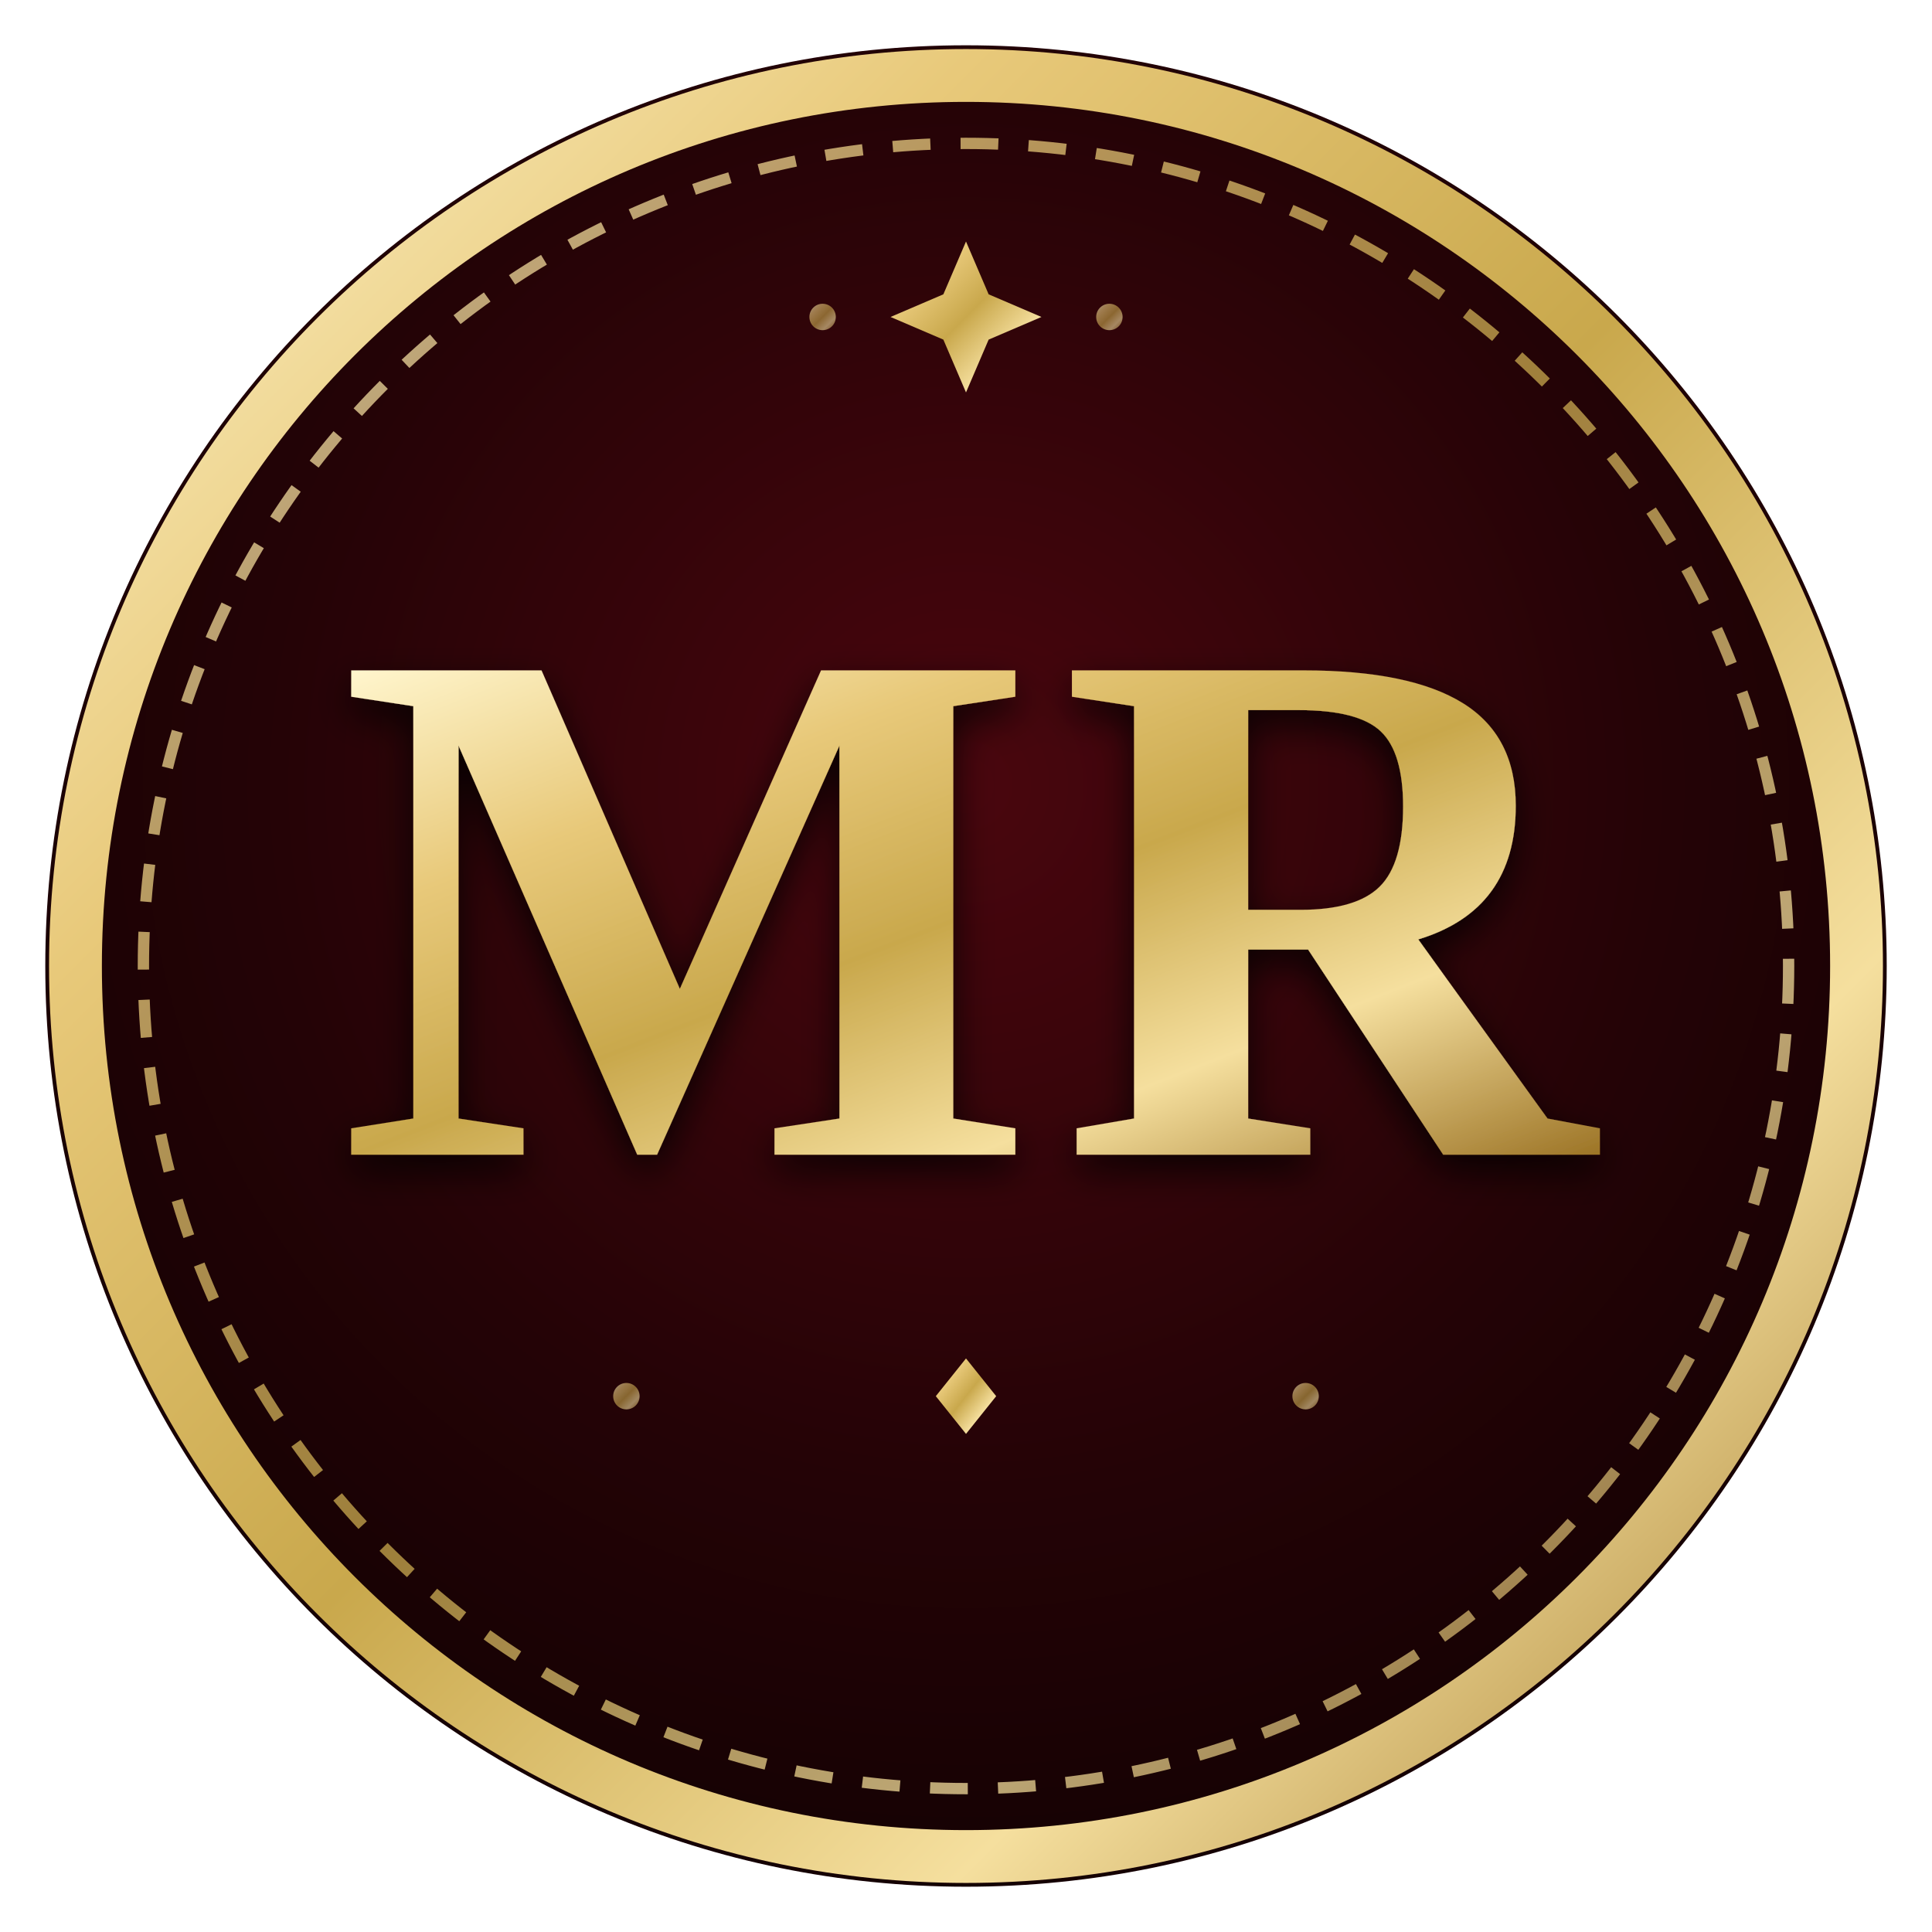
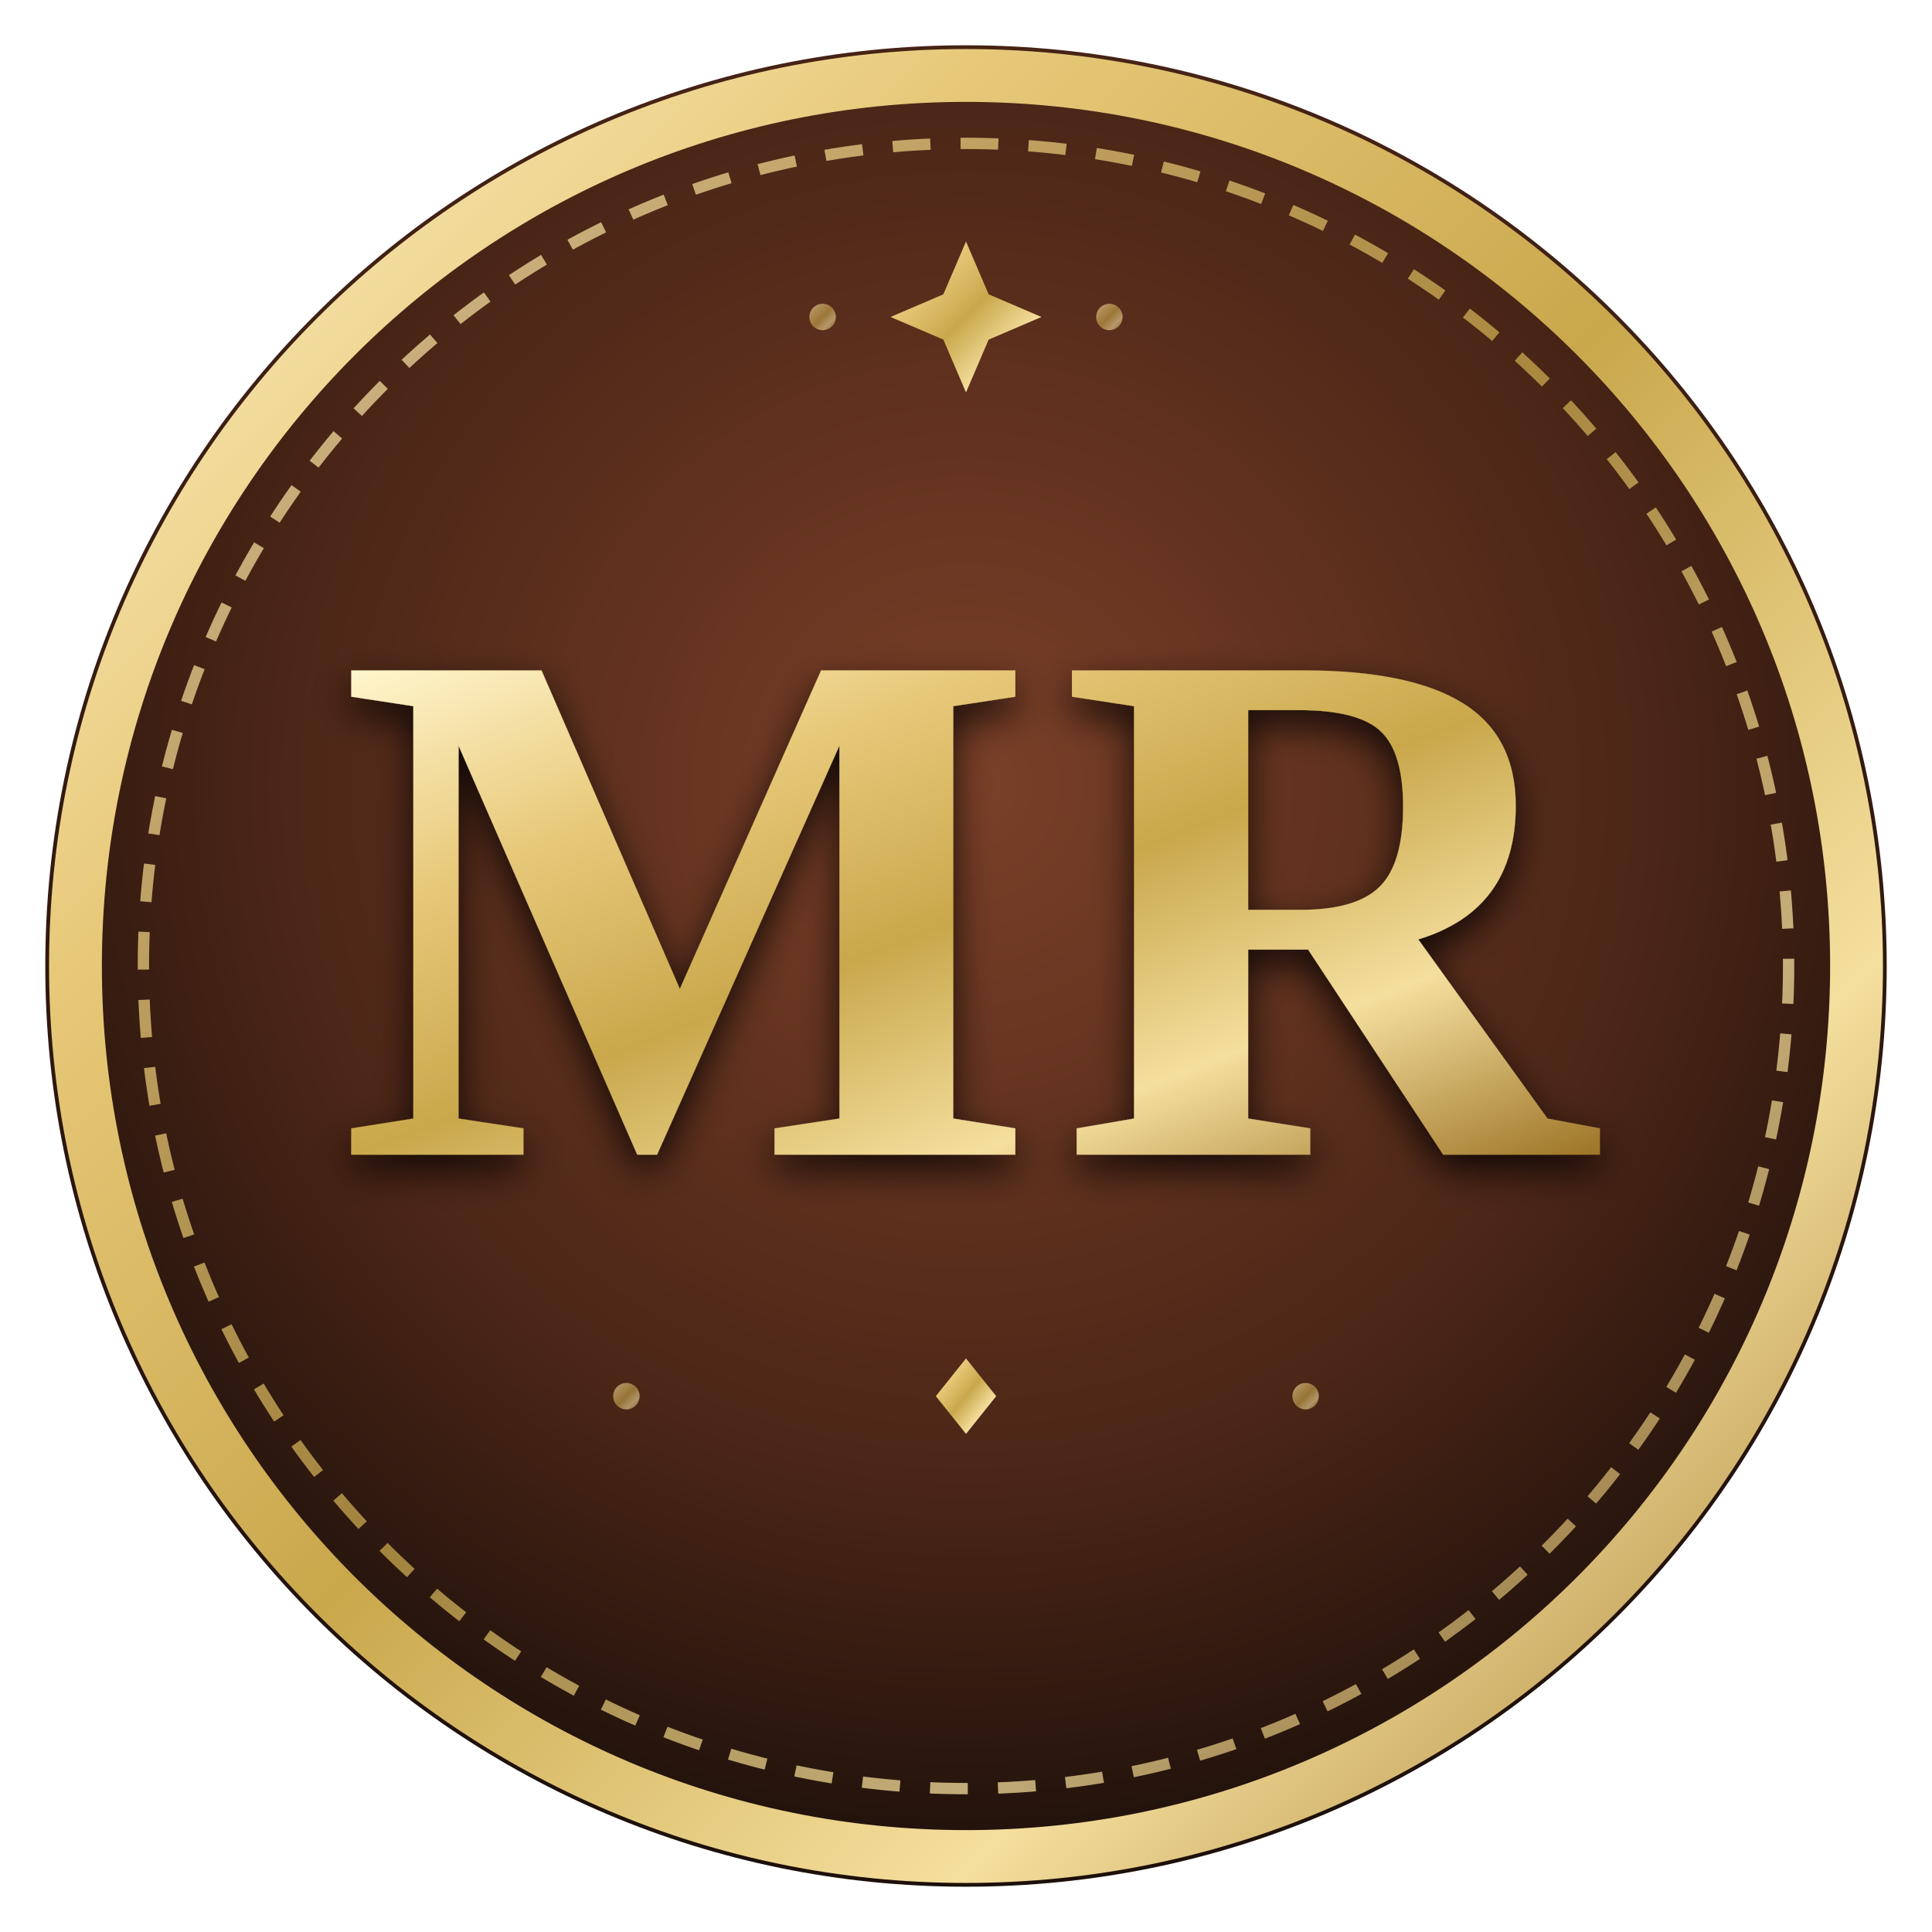
<svg xmlns="http://www.w3.org/2000/svg" viewBox="0 0 512 512">
  <defs>
    <radialGradient id="bgGrad" cx="50%" cy="40%" r="65%">
-       <stop offset="0%" stop-color="#4A060E" />
-       <stop offset="60%" stop-color="#240306" />
-       <stop offset="100%" stop-color="#120103" />
+       <stop offset="0%" stop-color="#7B4028" />
+       <stop offset="60%" stop-color="#4A2516" />
+       <stop offset="100%" stop-color="#140C08" />
    </radialGradient>
    <linearGradient id="goldGrad" x1="0%" y1="0%" x2="100%" y2="100%">
      <stop offset="0%" stop-color="#FFF5CC" />
      <stop offset="25%" stop-color="#E8C97A" />
      <stop offset="50%" stop-color="#C9A84C" />
      <stop offset="75%" stop-color="#F5DF9E" />
      <stop offset="100%" stop-color="#9E7628" />
    </linearGradient>
    <filter id="goldGlow" x="-20%" y="-20%" width="140%" height="140%">
      <feDropShadow dx="0" dy="4" stdDeviation="5" flood-color="#000000" flood-opacity="0.8" />
    </filter>
  </defs>
  <circle cx="256" cy="256" r="244" fill="url(#bgGrad)" />
  <circle cx="256" cy="256" r="236" fill="none" stroke="url(#goldGrad)" stroke-width="14" />
  <circle cx="256" cy="256" r="218" fill="none" stroke="url(#goldGrad)" stroke-width="3" stroke-dasharray="10 8" opacity="0.75" />
  <path d="M256 64 L262 78 L276 84 L262 90 L256 104 L250 90 L236 84 L250 78 Z" fill="url(#goldGrad)" />
  <circle cx="218" cy="84" r="3.5" fill="url(#goldGrad)" opacity="0.6" />
  <circle cx="294" cy="84" r="3.5" fill="url(#goldGrad)" opacity="0.6" />
  <text x="256" y="306" font-family="'Playfair Display', 'Cinzel', 'Georgia', 'Times New Roman', serif" font-size="196" font-weight="700" letter-spacing="6" text-anchor="middle" fill="url(#goldGrad)" filter="url(#goldGlow)">MR</text>
  <path d="M256 360 L264 370 L256 380 L248 370 Z" fill="url(#goldGrad)" />
  <line x1="176" y1="370" x2="236" y2="370" stroke="url(#goldGrad)" stroke-width="2.5" opacity="0.7" />
  <line x1="276" y1="370" x2="336" y2="370" stroke="url(#goldGrad)" stroke-width="2.5" opacity="0.7" />
  <circle cx="166" cy="370" r="3.5" fill="url(#goldGrad)" opacity="0.6" />
  <circle cx="346" cy="370" r="3.5" fill="url(#goldGrad)" opacity="0.6" />
</svg>
